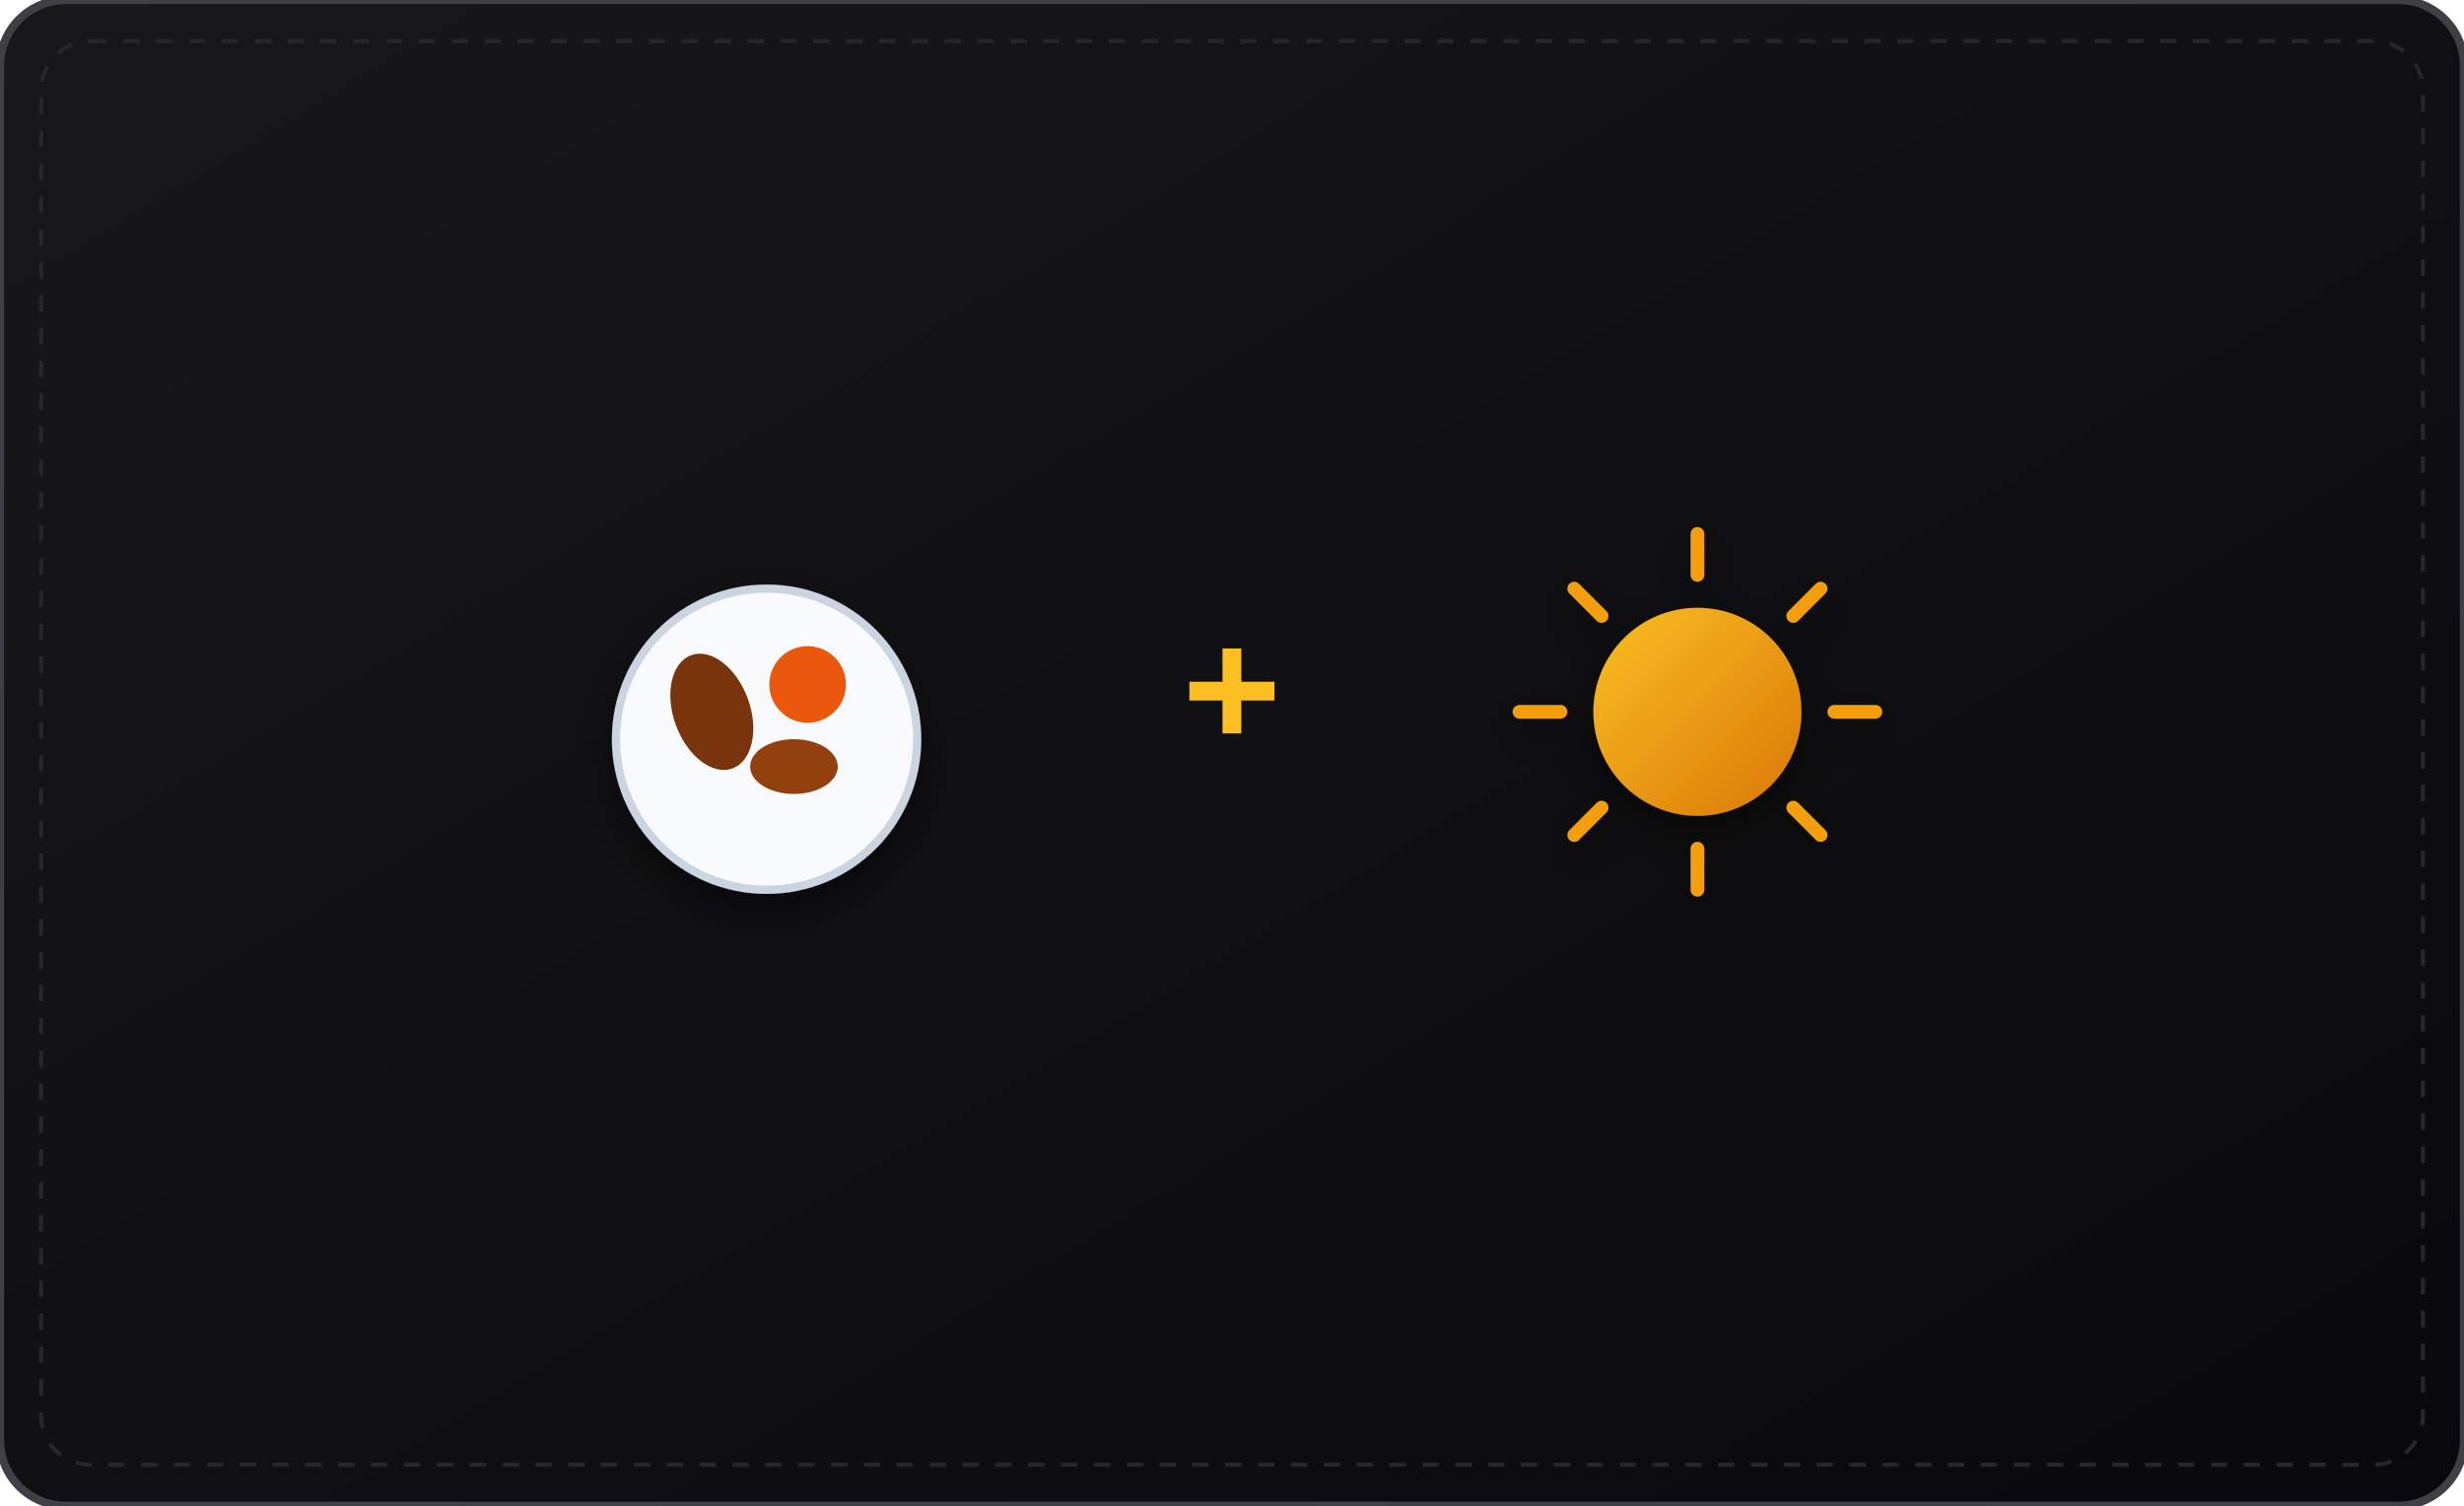
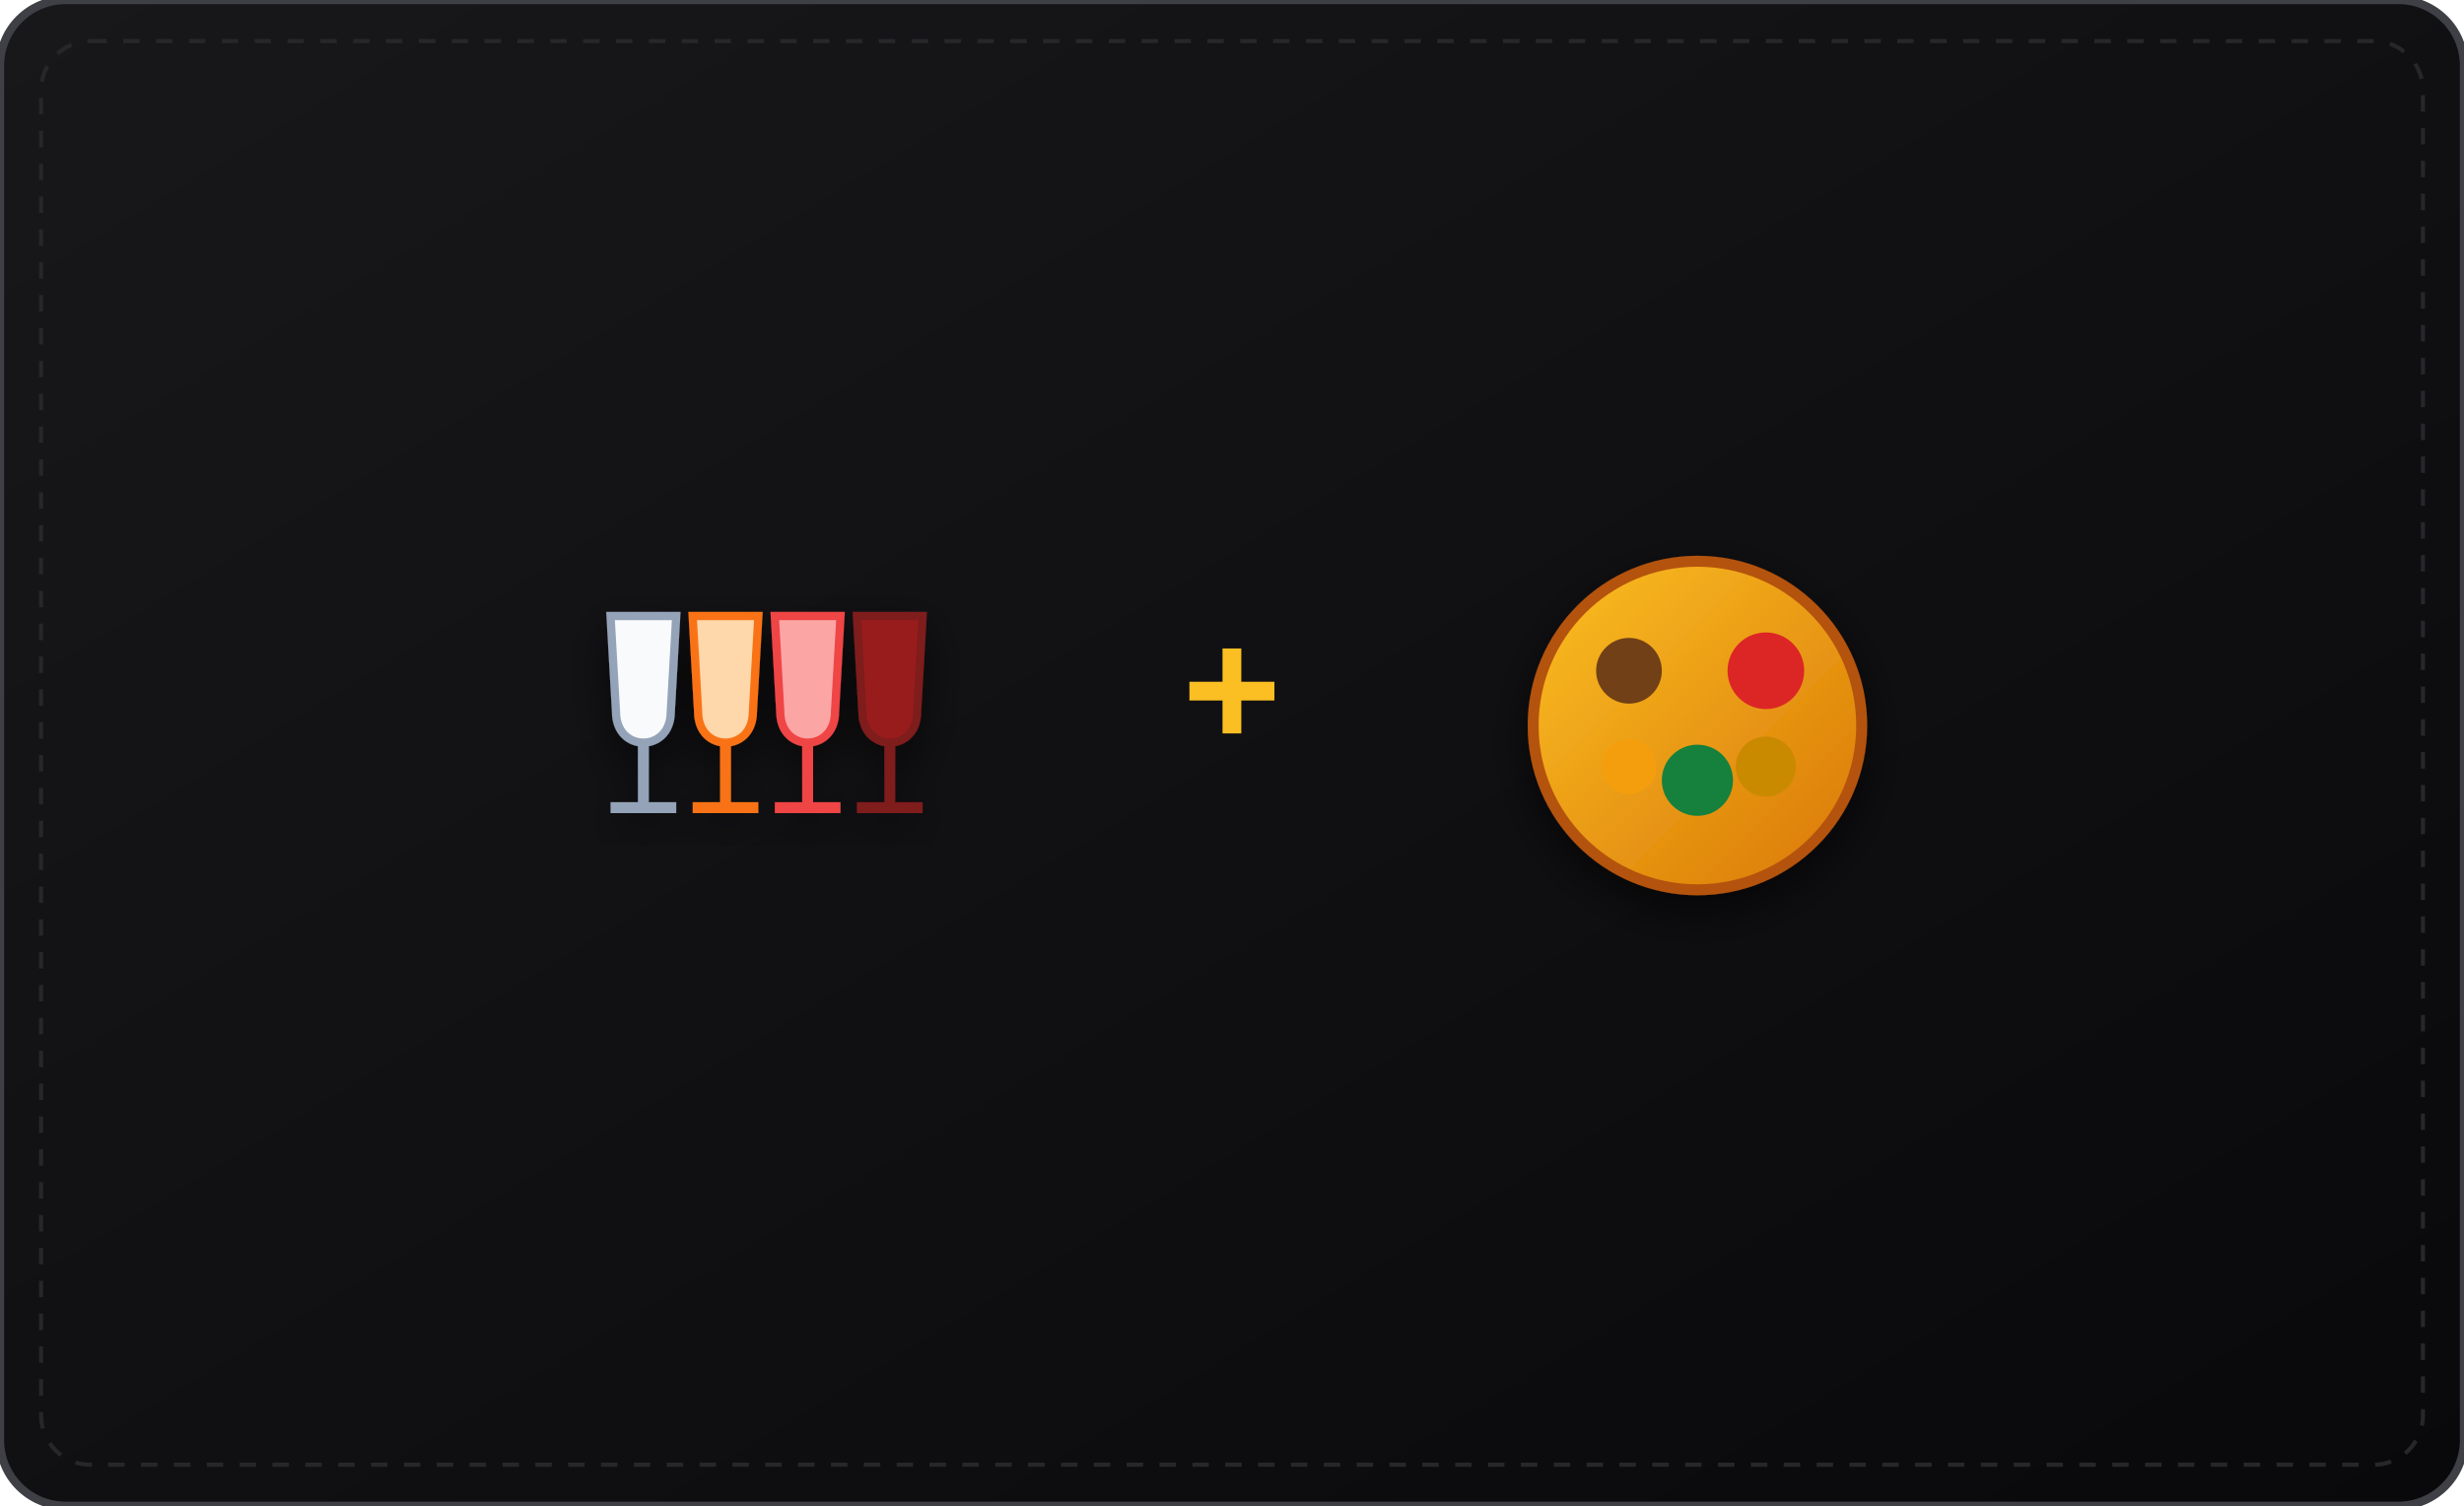
<svg xmlns="http://www.w3.org/2000/svg" viewBox="0 0 900 550" width="100%" height="100%" class="rebus-svg">
  <defs>
    <linearGradient id="bgGrad" x1="0%" y1="0%" x2="100%" y2="100%">
      <stop offset="0%" stop-color="#18181b" />
      <stop offset="100%" stop-color="#09090b" />
    </linearGradient>
    <linearGradient id="cardGrad" x1="0%" y1="0%" x2="0%" y2="100%">
      <stop offset="0%" stop-color="#27272a" />
      <stop offset="100%" stop-color="#18181b" />
    </linearGradient>
    <linearGradient id="goldGrad" x1="0%" y1="0%" x2="100%" y2="100%">
      <stop offset="0%" stop-color="#fbbf24" />
      <stop offset="100%" stop-color="#d97706" />
    </linearGradient>
    <linearGradient id="blueGrad" x1="0%" y1="0%" x2="100%" y2="100%">
      <stop offset="0%" stop-color="#60a5fa" />
      <stop offset="100%" stop-color="#2563eb" />
    </linearGradient>
    <linearGradient id="cyanGrad" x1="0%" y1="0%" x2="100%" y2="100%">
      <stop offset="0%" stop-color="#38bdf8" />
      <stop offset="100%" stop-color="#0284c7" />
    </linearGradient>
    <linearGradient id="redGrad" x1="0%" y1="0%" x2="100%" y2="100%">
      <stop offset="0%" stop-color="#f87171" />
      <stop offset="100%" stop-color="#dc2626" />
    </linearGradient>
    <linearGradient id="greenGrad" x1="0%" y1="0%" x2="100%" y2="100%">
      <stop offset="0%" stop-color="#34d399" />
      <stop offset="100%" stop-color="#059669" />
    </linearGradient>
    <linearGradient id="purpleGrad" x1="0%" y1="0%" x2="100%" y2="100%">
      <stop offset="0%" stop-color="#c084fc" />
      <stop offset="100%" stop-color="#7e22ce" />
    </linearGradient>
    <filter id="shadow" x="-20%" y="-20%" width="140%" height="140%">
      <feDropShadow dx="0" dy="6" stdDeviation="8" flood-color="#000" flood-opacity="0.6" />
    </filter>
  </defs>
  <rect width="900" height="550" rx="24" fill="url(#bgGrad)" stroke="#3f3f46" stroke-width="3" />
  <rect x="15" y="15" width="870" height="520" rx="18" fill="none" stroke="#27272a" stroke-width="1.5" stroke-dasharray="6 6" />
  <g transform="translate(280, 260)" filter="url(#shadow)">
-     <circle cx="0" cy="10" r="55" fill="#f8fafc" stroke="#cbd5e1" stroke-width="3" />
-     <ellipse cx="-20" cy="0" rx="14" ry="22" fill="#78350f" transform="rotate(-20 -20 0)" />
-     <circle cx="15" cy="-10" r="14" fill="#ea580c" />
-     <ellipse cx="10" cy="20" rx="16" ry="10" fill="#92400e" />
+     <g transform="translate(-45, 0)">
+       <path d="M-12,-35 L12,-35 L10,0 C10,15 -10,15 -10,0 Z" fill="#f8fafc" stroke="#94a3b8" stroke-width="3" />
+       <line x1="0" y1="12" x2="0" y2="35" stroke="#94a3b8" stroke-width="4" />
+       <line x1="-12" y1="35" x2="12" y2="35" stroke="#94a3b8" stroke-width="4" />
+     </g>
+     <g transform="translate(-15, 0)">
+       <path d="M-12,-35 L12,-35 L10,0 C10,15 -10,15 -10,0 Z" fill="#fed7aa" stroke="#f97316" stroke-width="3" />
+       <line x1="0" y1="12" x2="0" y2="35" stroke="#f97316" stroke-width="4" />
+       <line x1="-12" y1="35" x2="12" y2="35" stroke="#f97316" stroke-width="4" />
+     </g>
+     <g transform="translate(15, 0)">
+       <path d="M-12,-35 L12,-35 L10,0 C10,15 -10,15 -10,0 Z" fill="#fca5a5" stroke="#ef4444" stroke-width="3" />
+       <line x1="0" y1="12" x2="0" y2="35" stroke="#ef4444" stroke-width="4" />
+       <line x1="-12" y1="35" x2="12" y2="35" stroke="#ef4444" stroke-width="4" />
+     </g>
+     <g transform="translate(45, 0)">
+       <path d="M-12,-35 L12,-35 L10,0 C10,15 -10,15 -10,0 Z" fill="#991b1b" stroke="#7f1d1d" stroke-width="3" />
+       <line x1="0" y1="12" x2="0" y2="35" stroke="#7f1d1d" stroke-width="4" />
+       <line x1="-12" y1="35" x2="12" y2="35" stroke="#7f1d1d" stroke-width="4" />
+     </g>
  </g>
  <text x="450" y="275" font-family="system-ui, sans-serif" font-size="64" font-weight="900" fill="#fbbf24" text-anchor="middle">+</text>
  <g transform="translate(620, 260)" filter="url(#shadow)">
-     <circle cx="0" cy="0" r="38" fill="url(#goldGrad)" />
-     <g stroke="#f59e0b" stroke-width="5" stroke-linecap="round">
-       <line x1="0" y1="-50" x2="0" y2="-65" />
-       <line x1="0" y1="50" x2="0" y2="65" />
-       <line x1="-50" y1="0" x2="-65" y2="0" />
-       <line x1="50" y1="0" x2="65" y2="0" />
-       <line x1="-35" y1="-35" x2="-45" y2="-45" />
-       <line x1="35" y1="35" x2="45" y2="45" />
-       <line x1="-35" y1="35" x2="-45" y2="45" />
-       <line x1="35" y1="-35" x2="45" y2="-45" />
-     </g>
+     <circle cx="0" cy="5" r="60" fill="url(#goldGrad)" stroke="#b45309" stroke-width="4" />
+     <circle cx="-25" cy="-15" r="12" fill="#713f12" />
+     <circle cx="25" cy="-15" r="14" fill="#dc2626" />
+     <circle cx="0" cy="25" r="13" fill="#15803d" />
+     <circle cx="-25" cy="20" r="10" fill="#f59e0b" />
+     <circle cx="25" cy="20" r="11" fill="#ca8a04" />
  </g>
</svg>
